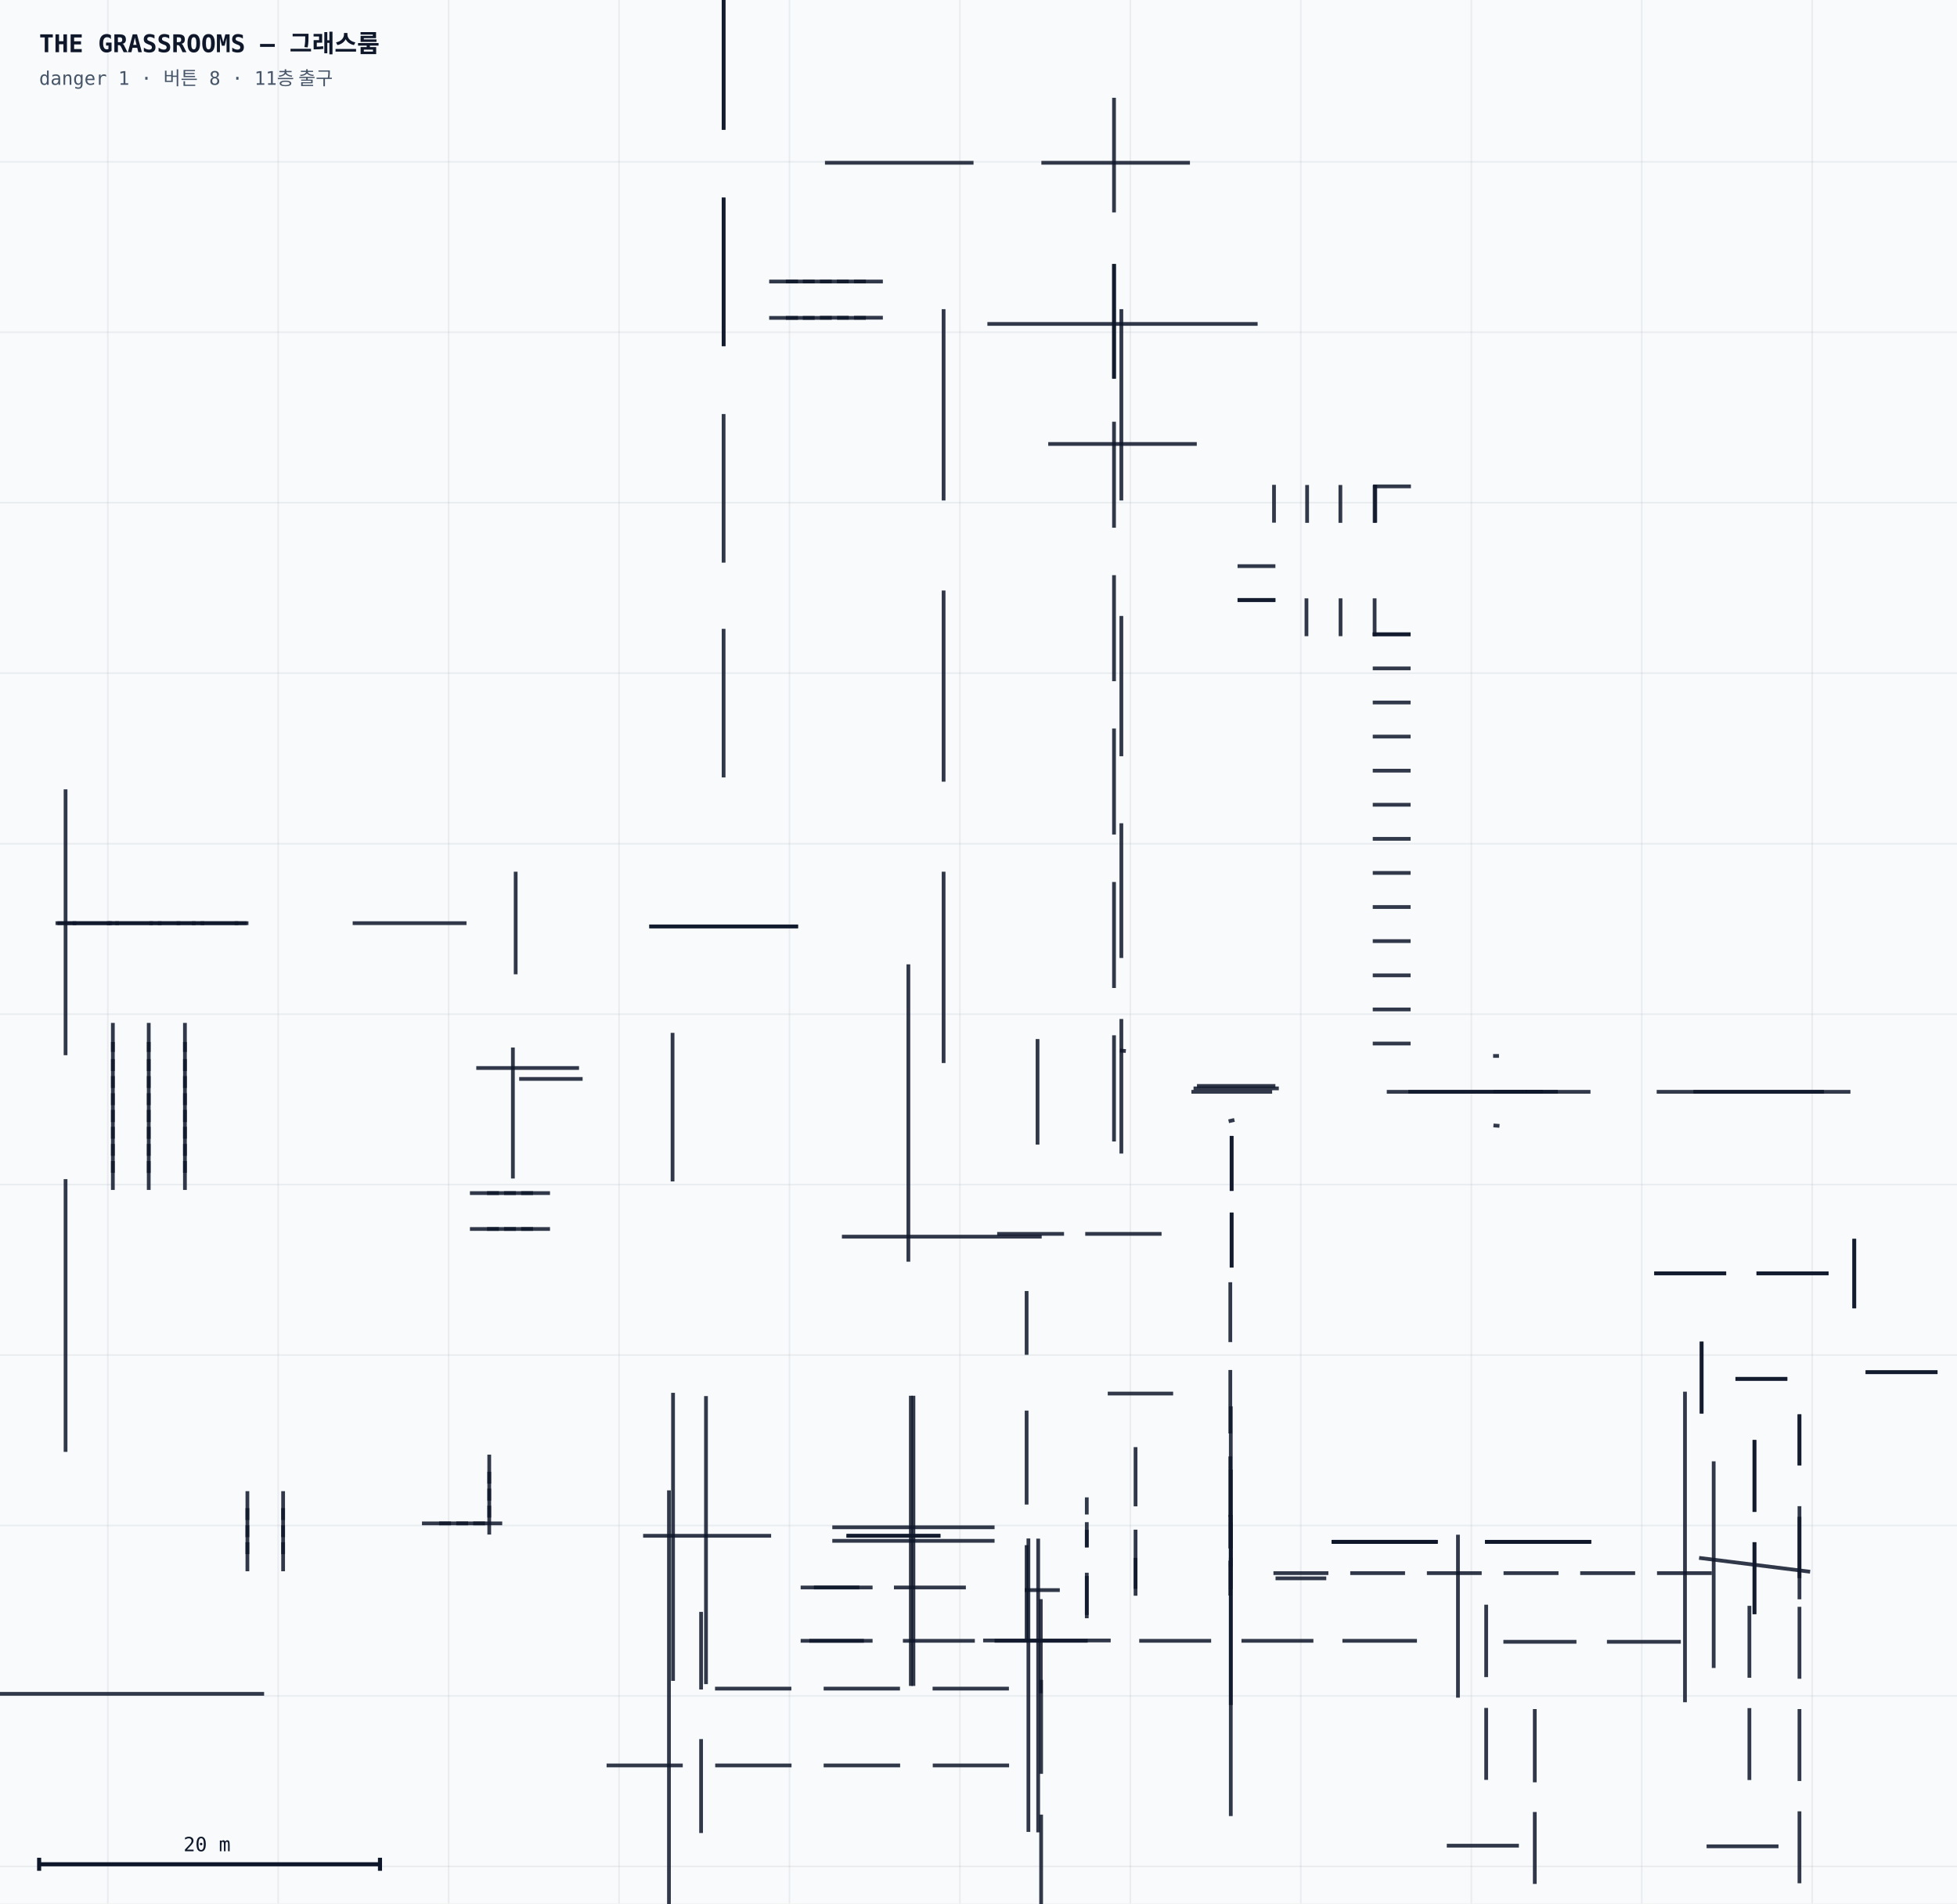
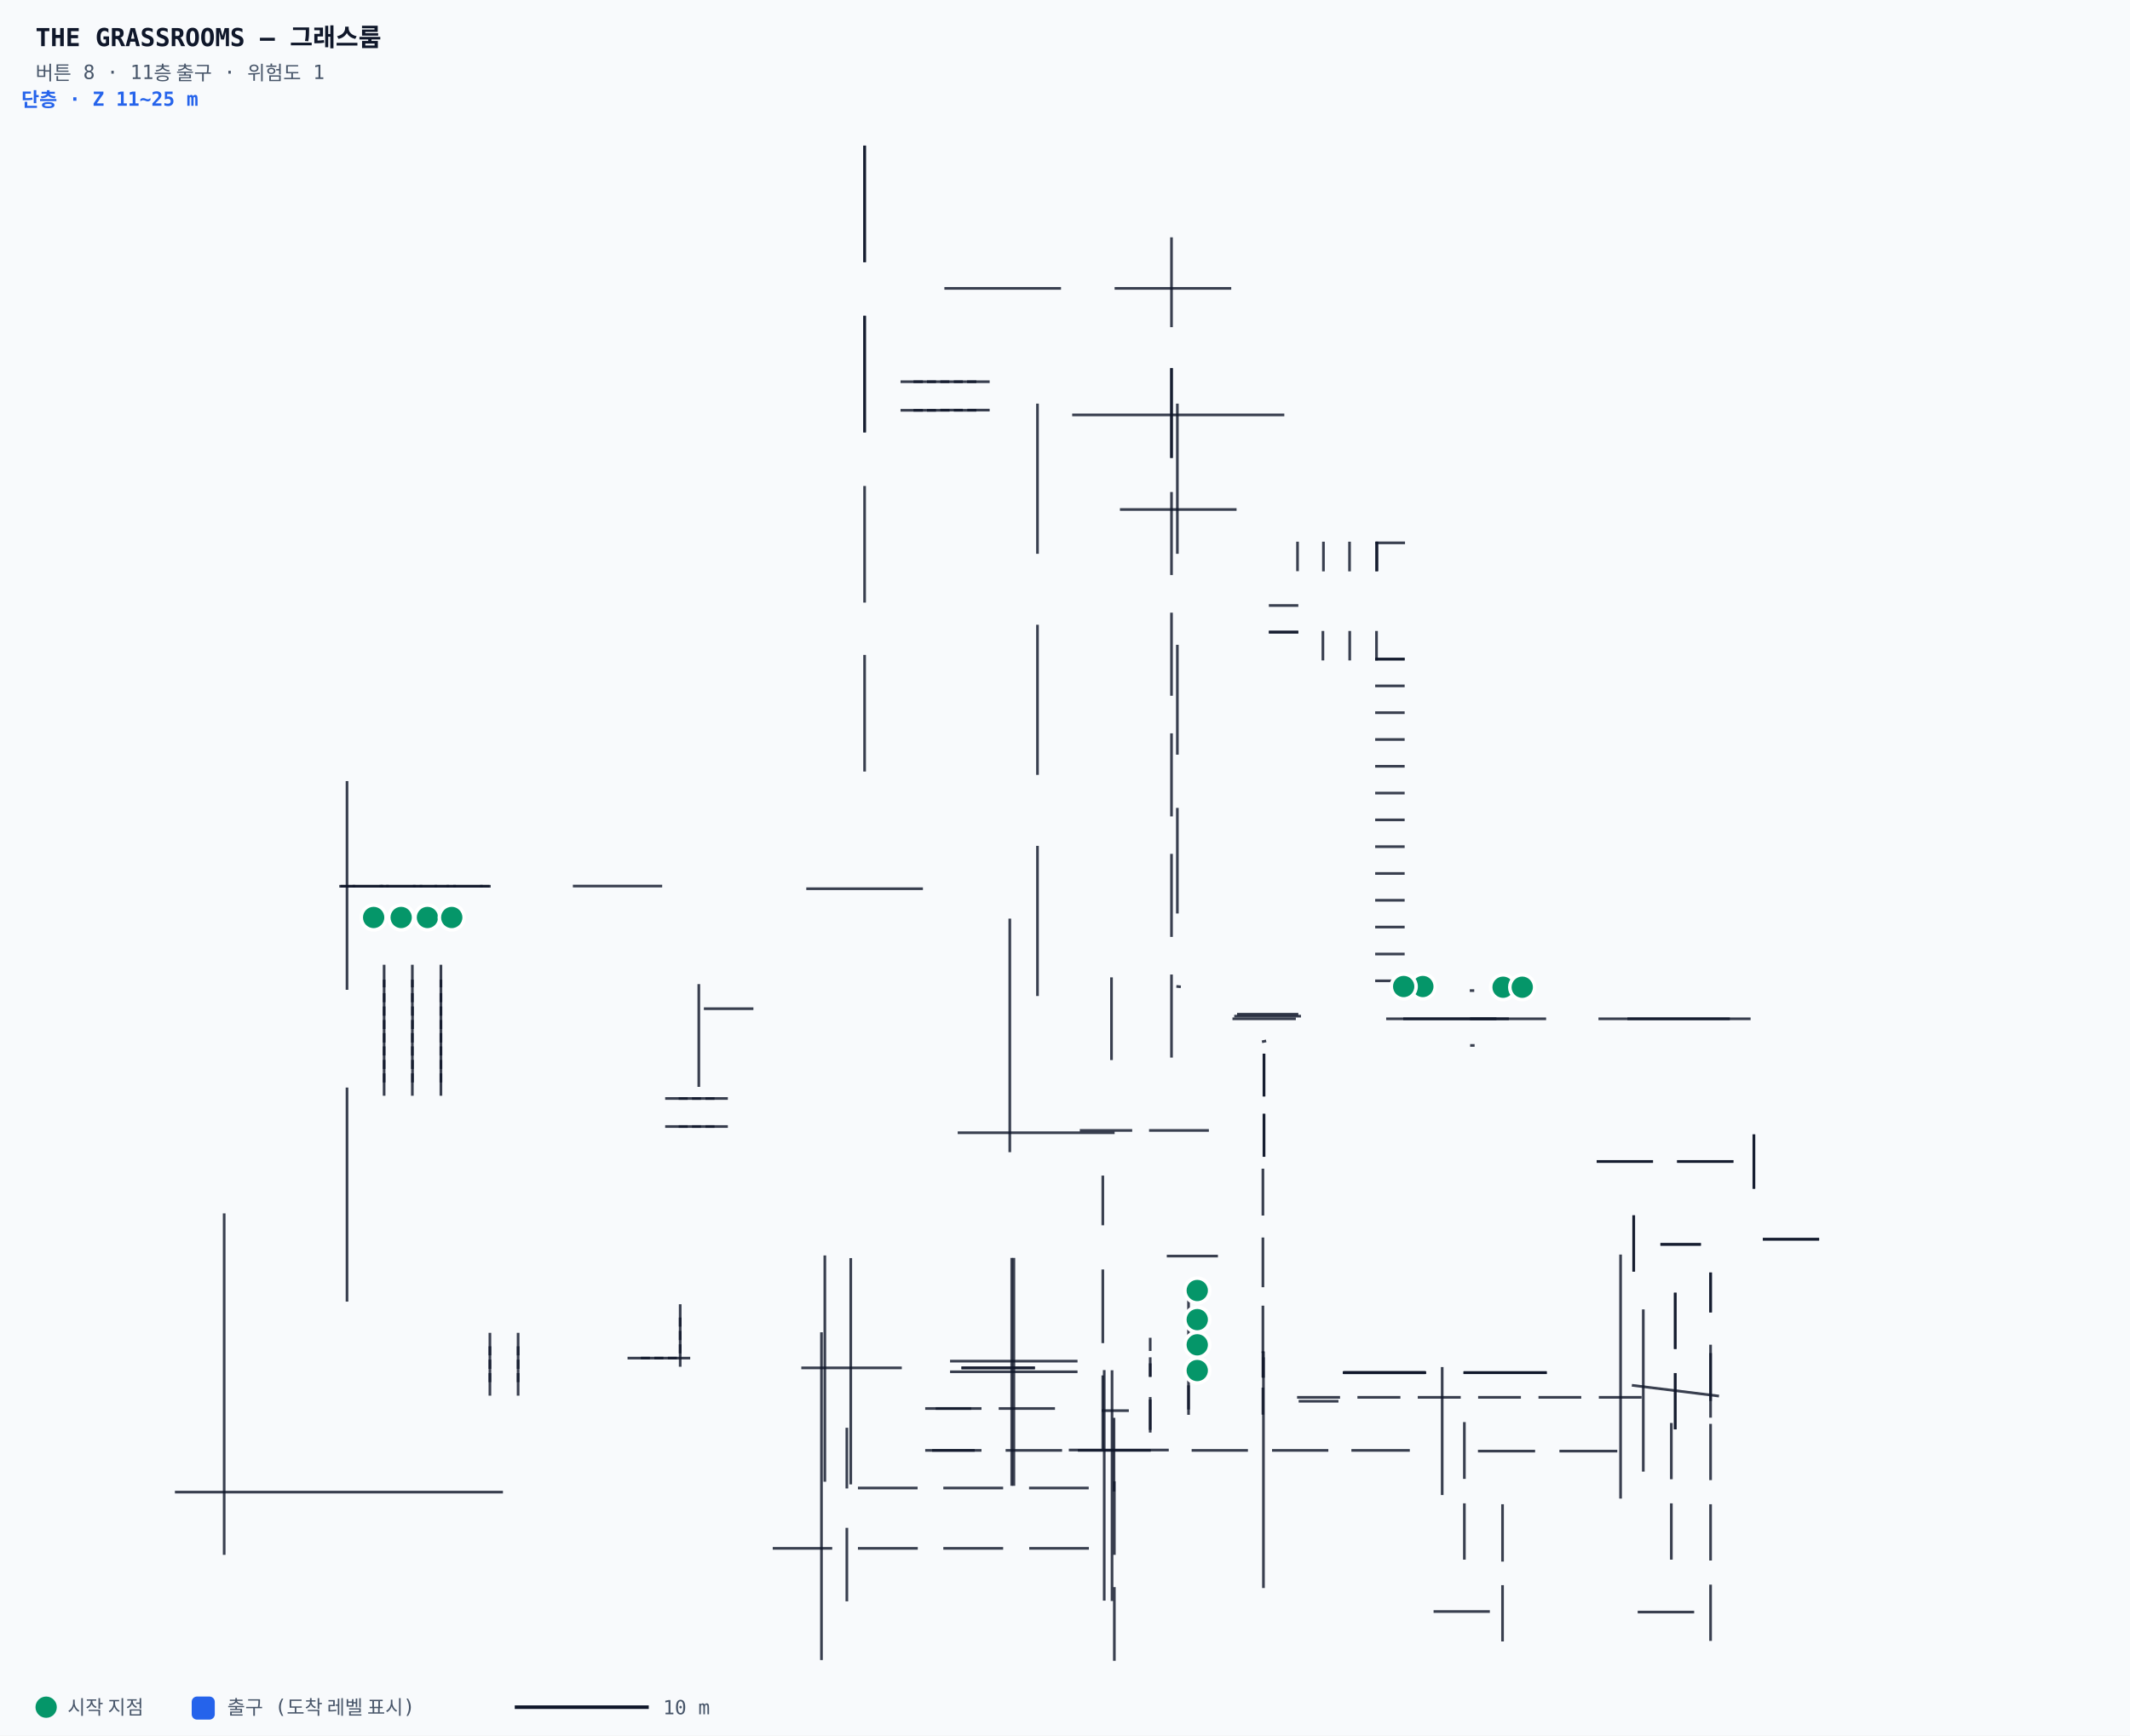
- <svg xmlns="http://www.w3.org/2000/svg" viewBox="0 0 1200 1167">
-   <rect x="0" y="0" width="1200" height="1167" fill="#F8FAFC" />
-   <line x1="-38.4" y1="0.0" x2="-38.4" y2="1167.0" stroke="#0F172A" stroke-opacity=".055" />
-   <line x1="66.1" y1="0.0" x2="66.1" y2="1167.0" stroke="#0F172A" stroke-opacity=".055" />
-   <line x1="170.6" y1="0.0" x2="170.6" y2="1167.0" stroke="#0F172A" stroke-opacity=".055" />
-   <line x1="275.1" y1="0.0" x2="275.1" y2="1167.0" stroke="#0F172A" stroke-opacity=".055" />
-   <line x1="379.6" y1="0.0" x2="379.6" y2="1167.0" stroke="#0F172A" stroke-opacity=".055" />
-   <line x1="484.1" y1="0.0" x2="484.1" y2="1167.0" stroke="#0F172A" stroke-opacity=".055" />
-   <line x1="588.6" y1="0.0" x2="588.6" y2="1167.0" stroke="#0F172A" stroke-opacity=".055" />
-   <line x1="693.1" y1="0.0" x2="693.1" y2="1167.0" stroke="#0F172A" stroke-opacity=".055" />
-   <line x1="797.6" y1="0.0" x2="797.6" y2="1167.0" stroke="#0F172A" stroke-opacity=".055" />
-   <line x1="902.2" y1="0.0" x2="902.2" y2="1167.0" stroke="#0F172A" stroke-opacity=".055" />
-   <line x1="1006.7" y1="0.0" x2="1006.7" y2="1167.0" stroke="#0F172A" stroke-opacity=".055" />
-   <line x1="1111.2" y1="0.0" x2="1111.2" y2="1167.0" stroke="#0F172A" stroke-opacity=".055" />
-   <line x1="0.0" y1="1248.8" x2="1200.0" y2="1248.8" stroke="#0F172A" stroke-opacity=".055" />
-   <line x1="0.0" y1="1144.3" x2="1200.0" y2="1144.3" stroke="#0F172A" stroke-opacity=".055" />
-   <line x1="0.0" y1="1039.8" x2="1200.0" y2="1039.8" stroke="#0F172A" stroke-opacity=".055" />
-   <line x1="0.0" y1="935.3" x2="1200.0" y2="935.3" stroke="#0F172A" stroke-opacity=".055" />
-   <line x1="0.0" y1="830.8" x2="1200.0" y2="830.8" stroke="#0F172A" stroke-opacity=".055" />
-   <line x1="0.0" y1="726.3" x2="1200.0" y2="726.3" stroke="#0F172A" stroke-opacity=".055" />
-   <line x1="0.0" y1="621.8" x2="1200.0" y2="621.8" stroke="#0F172A" stroke-opacity=".055" />
-   <line x1="0.0" y1="517.3" x2="1200.0" y2="517.3" stroke="#0F172A" stroke-opacity=".055" />
-   <line x1="0.0" y1="412.7" x2="1200.0" y2="412.7" stroke="#0F172A" stroke-opacity=".055" />
-   <line x1="0.0" y1="308.2" x2="1200.0" y2="308.2" stroke="#0F172A" stroke-opacity=".055" />
-   <line x1="0.0" y1="203.7" x2="1200.0" y2="203.7" stroke="#0F172A" stroke-opacity=".055" />
-   <line x1="0.0" y1="99.2" x2="1200.0" y2="99.2" stroke="#0F172A" stroke-opacity=".055" />
-   <g stroke="#0F172A" stroke-opacity=".85" stroke-width="2.30" stroke-linecap="square">
-     <line x1="289.3" y1="731.5" x2="304.8" y2="731.5" />
-     <line x1="320.7" y1="731.5" x2="336.1" y2="731.5" />
-     <line x1="289.3" y1="753.5" x2="304.8" y2="753.5" />
-     <line x1="299.8" y1="753.5" x2="315.2" y2="753.5" />
-     <line x1="310.2" y1="753.5" x2="325.7" y2="753.5" />
-     <line x1="320.7" y1="753.5" x2="336.1" y2="753.5" />
-     <line x1="173.6" y1="915.4" x2="173.6" y2="930.8" />
-     <line x1="173.6" y1="925.8" x2="173.6" y2="941.3" />
-     <line x1="173.6" y1="936.3" x2="173.6" y2="951.7" />
-     <line x1="173.6" y1="946.7" x2="173.6" y2="962.2" />
-     <line x1="151.7" y1="915.4" x2="151.7" y2="930.8" />
-     <line x1="151.7" y1="925.8" x2="151.7" y2="941.3" />
-     <line x1="151.7" y1="936.3" x2="151.7" y2="951.7" />
-     <line x1="151.7" y1="946.7" x2="151.7" y2="962.2" />
-     <line x1="91.2" y1="718.0" x2="91.2" y2="702.5" />
-     <line x1="91.2" y1="676.4" x2="91.2" y2="660.9" />
-     <line x1="519.3" y1="194.8" x2="503.9" y2="194.8" />
-     <line x1="300.0" y1="913.8" x2="300.0" y2="929.3" />
-     <line x1="300.0" y1="924.3" x2="300.0" y2="939.7" />
-     <line x1="300.0" y1="893.0" x2="300.0" y2="908.5" />
-     <line x1="300.0" y1="903.5" x2="300.0" y2="918.9" />
-     <line x1="280.9" y1="934.0" x2="296.3" y2="934.0" />
-     <line x1="291.3" y1="934.0" x2="306.8" y2="934.0" />
-     <line x1="259.9" y1="934.0" x2="275.4" y2="934.0" />
-     <line x1="270.4" y1="934.0" x2="285.9" y2="934.0" />
-     <line x1="113.4" y1="728.4" x2="113.4" y2="713.0" />
-     <line x1="113.4" y1="717.9" x2="113.4" y2="702.5" />
-     <line x1="113.4" y1="707.5" x2="113.4" y2="692.0" />
-     <line x1="113.4" y1="697.0" x2="113.4" y2="681.6" />
-     <line x1="69.2" y1="728.4" x2="69.2" y2="713.0" />
-     <line x1="69.2" y1="717.9" x2="69.2" y2="702.5" />
-     <line x1="69.2" y1="707.5" x2="69.2" y2="692.0" />
-     <line x1="69.2" y1="697.0" x2="69.2" y2="681.6" />
-     <line x1="91.2" y1="728.4" x2="91.2" y2="713.0" />
-     <line x1="113.4" y1="686.8" x2="113.4" y2="671.4" />
-     <line x1="91.2" y1="707.5" x2="91.2" y2="692.0" />
-     <line x1="91.2" y1="697.1" x2="91.2" y2="681.6" />
-     <line x1="113.4" y1="676.4" x2="113.4" y2="660.9" />
-     <line x1="113.4" y1="665.9" x2="113.4" y2="650.5" />
-     <line x1="113.4" y1="655.5" x2="113.4" y2="640.0" />
-     <line x1="69.2" y1="686.8" x2="69.2" y2="671.4" />
-     <line x1="69.2" y1="676.4" x2="69.2" y2="660.9" />
-     <line x1="69.2" y1="665.9" x2="69.2" y2="650.5" />
-     <line x1="69.2" y1="655.5" x2="69.2" y2="640.0" />
-     <line x1="91.2" y1="686.8" x2="91.2" y2="671.4" />
-     <line x1="91.2" y1="665.9" x2="91.2" y2="650.5" />
-     <line x1="91.2" y1="655.5" x2="91.2" y2="640.0" />
-     <line x1="113.4" y1="643.8" x2="113.4" y2="628.3" />
-     <line x1="69.2" y1="643.8" x2="69.2" y2="628.3" />
-     <line x1="91.2" y1="643.8" x2="91.2" y2="628.3" />
-     <line x1="529.8" y1="172.6" x2="514.3" y2="172.6" />
-     <line x1="519.3" y1="172.6" x2="503.9" y2="172.6" />
-     <line x1="508.9" y1="172.6" x2="493.4" y2="172.6" />
-     <line x1="498.4" y1="172.6" x2="483.0" y2="172.6" />
-     <line x1="529.8" y1="194.9" x2="514.4" y2="194.9" />
-     <line x1="508.9" y1="194.9" x2="493.4" y2="194.9" />
-     <line x1="498.4" y1="194.9" x2="483.0" y2="194.9" />
-     <line x1="488.2" y1="172.6" x2="472.8" y2="172.6" />
-     <line x1="488.2" y1="194.9" x2="472.8" y2="194.9" />
-     <line x1="540.2" y1="194.8" x2="524.8" y2="194.8" />
-     <line x1="540.2" y1="172.6" x2="524.8" y2="172.6" />
-     <line x1="299.8" y1="731.5" x2="315.2" y2="731.5" />
-     <line x1="310.2" y1="731.5" x2="325.7" y2="731.5" />
-     <line x1="863.8" y1="388.9" x2="842.9" y2="388.9" />
-     <line x1="863.8" y1="388.9" x2="842.9" y2="388.9" />
-     <line x1="863.8" y1="409.8" x2="842.9" y2="409.8" />
-     <line x1="863.8" y1="430.7" x2="842.9" y2="430.7" />
-     <line x1="863.8" y1="451.6" x2="842.9" y2="451.6" />
-     <line x1="863.8" y1="472.5" x2="842.9" y2="472.5" />
-     <line x1="863.8" y1="493.4" x2="842.9" y2="493.4" />
-     <line x1="863.8" y1="514.3" x2="842.9" y2="514.3" />
-     <line x1="863.8" y1="535.2" x2="842.9" y2="535.2" />
-     <line x1="863.8" y1="556.1" x2="842.9" y2="556.1" />
-     <line x1="863.8" y1="577.0" x2="842.9" y2="577.0" />
-     <line x1="863.8" y1="598.0" x2="842.9" y2="598.0" />
-     <line x1="863.8" y1="618.9" x2="842.9" y2="618.9" />
-     <line x1="863.8" y1="639.8" x2="842.9" y2="639.8" />
-     <line x1="842.9" y1="388.9" x2="842.9" y2="368.0" />
-     <line x1="822.0" y1="388.9" x2="822.0" y2="368.0" />
-     <line x1="801.1" y1="388.9" x2="801.1" y2="368.0" />
-     <line x1="760.0" y1="368.0" x2="780.9" y2="368.0" />
-     <line x1="760.0" y1="347.1" x2="780.9" y2="347.1" />
-     <line x1="843.3" y1="319.3" x2="843.3" y2="298.4" />
-     <line x1="842.9" y1="319.4" x2="842.9" y2="298.5" />
-     <line x1="821.9" y1="319.4" x2="821.9" y2="298.5" />
-     <line x1="801.5" y1="319.4" x2="801.5" y2="298.5" />
-     <line x1="781.2" y1="298.4" x2="781.2" y2="319.3" />
-     <line x1="864.0" y1="298.2" x2="843.1" y2="298.2" />
-     <line x1="760.0" y1="367.8" x2="780.9" y2="367.8" />
-     <line x1="573.0" y1="1035.3" x2="617.5" y2="1035.3" />
-     <line x1="506.2" y1="1082.4" x2="550.8" y2="1082.4" />
-     <line x1="554.8" y1="1006.0" x2="596.6" y2="1006.0" />
-     <line x1="911.7" y1="945.3" x2="974.5" y2="945.3" />
-     <line x1="817.7" y1="945.3" x2="880.4" y2="945.3" />
-     <line x1="817.7" y1="945.3" x2="880.4" y2="945.3" />
-     <line x1="818.3" y1="945.3" x2="879.8" y2="945.3" />
-     <line x1="818.3" y1="945.3" x2="879.8" y2="945.3" />
-     <line x1="683.1" y1="604.6" x2="683.1" y2="541.9" />
-     <line x1="683.1" y1="510.5" x2="683.1" y2="447.8" />
-     <line x1="683.1" y1="416.5" x2="683.1" y2="353.8" />
-     <line x1="683.1" y1="322.4" x2="683.1" y2="259.7" />
-     <line x1="683.1" y1="231.0" x2="683.1" y2="163.0" />
-     <line x1="728.5" y1="99.8" x2="639.7" y2="99.8" />
-     <line x1="595.8" y1="99.8" x2="507.0" y2="99.8" />
-     <line x1="443.7" y1="122.3" x2="443.7" y2="211.1" />
-     <line x1="443.7" y1="255.0" x2="443.7" y2="343.8" />
-     <line x1="443.7" y1="386.7" x2="443.7" y2="475.5" />
-     <line x1="443.7" y1="-10.5" x2="443.7" y2="78.4" />
-     <line x1="488.2" y1="568.0" x2="399.3" y2="568.0" />
-     <line x1="488.2" y1="568.0" x2="399.3" y2="568.0" />
-     <line x1="1033.2" y1="1042.5" x2="1033.2" y2="854.4" />
-     <line x1="412.4" y1="723.2" x2="412.4" y2="634.4" />
-     <line x1="549.3" y1="973.3" x2="591.1" y2="973.3" />
-     <line x1="492.1" y1="1006.0" x2="533.9" y2="1006.0" />
-     <line x1="293.2" y1="654.8" x2="353.9" y2="654.8" />
-     <line x1="911.7" y1="945.3" x2="974.5" y2="945.3" />
-     <line x1="817.7" y1="945.3" x2="880.4" y2="945.3" />
-     <line x1="818.3" y1="945.3" x2="879.8" y2="945.3" />
-     <line x1="316.2" y1="535.6" x2="316.2" y2="596.2" />
-     <line x1="284.9" y1="566.0" x2="217.4" y2="566.0" />
-     <line x1="40.2" y1="485.1" x2="40.2" y2="645.8" />
-     <line x1="40.2" y1="724.1" x2="40.2" y2="889.0" />
-     <line x1="-92.8" y1="1038.5" x2="160.8" y2="1038.5" />
-     <line x1="410.2" y1="1168.5" x2="410.2" y2="914.9" />
-     <line x1="666.4" y1="927.4" x2="666.4" y2="919.2" />
-     <line x1="629.5" y1="974.9" x2="648.7" y2="974.9" />
-     <line x1="754.7" y1="1044.2" x2="754.7" y2="902.2" />
-     <line x1="754.4" y1="928.9" x2="754.4" y2="894.1" />
-     <line x1="754.4" y1="877.7" x2="754.4" y2="841.1" />
-     <line x1="754.4" y1="821.7" x2="754.4" y2="787.3" />
-     <line x1="1050.8" y1="897.1" x2="1050.8" y2="1021.5" />
-     <line x1="894.0" y1="942.1" x2="894.0" y2="1039.7" />
-     <line x1="1043.0" y1="955.3" x2="1108.8" y2="963.5" />
-     <line x1="520.2" y1="941.6" x2="575.5" y2="941.6" />
-     <line x1="1075.8" y1="988.5" x2="1075.8" y2="946.7" />
-     <line x1="1075.8" y1="925.8" x2="1075.8" y2="884.0" />
-     <line x1="1094.8" y1="845.4" x2="1065.3" y2="845.4" />
-     <line x1="770.0" y1="198.6" x2="606.6" y2="198.6" />
-     <line x1="1103.4" y1="979.4" x2="1103.4" y2="931.1" />
-     <line x1="1103.4" y1="897.3" x2="1103.4" y2="868.3" />
-     <line x1="1186.9" y1="841.3" x2="1145.1" y2="841.3" />
-     <line x1="1043.4" y1="865.5" x2="1043.4" y2="823.7" />
-     <line x1="1015.5" y1="780.7" x2="1057.3" y2="780.7" />
-     <line x1="1078.2" y1="780.7" x2="1120.1" y2="780.7" />
-     <line x1="395.5" y1="941.6" x2="471.7" y2="941.6" />
-     <line x1="1137.0" y1="760.7" x2="1137.0" y2="801.0" />
-     <line x1="557.0" y1="772.4" x2="557.0" y2="592.4" />
-     <line x1="492.1" y1="973.3" x2="533.9" y2="973.3" />
-     <line x1="500.2" y1="973.3" x2="525.8" y2="973.3" />
-     <line x1="497.4" y1="1006.0" x2="528.6" y2="1006.0" />
-     <line x1="636.2" y1="700.6" x2="636.2" y2="638.2" />
-     <line x1="687.6" y1="625.9" x2="687.6" y2="706.1" />
-     <line x1="944.9" y1="669.4" x2="851.5" y2="669.4" />
-     <line x1="683.1" y1="231.0" x2="683.1" y2="163.0" />
-     <line x1="443.7" y1="122.3" x2="443.7" y2="211.1" />
-     <line x1="429.9" y1="1034.7" x2="429.9" y2="989.4" />
-     <line x1="443.7" y1="-10.5" x2="443.7" y2="78.4" />
-     <line x1="683.1" y1="129.1" x2="683.1" y2="61.1" />
-     <line x1="954.1" y1="669.4" x2="936.7" y2="669.4" />
-     <line x1="-55.6" y1="1086.4" x2="-55.6" y2="822.2" />
-     <line x1="429.9" y1="1122.7" x2="429.9" y2="1067.4" />
-     <line x1="558.5" y1="1032.5" x2="558.5" y2="856.9" />
-     <line x1="935.3" y1="669.4" x2="916.8" y2="669.4" />
-     <line x1="1133.5" y1="669.4" x2="1039.5" y2="669.4" />
-     <line x1="974.1" y1="669.4" x2="864.7" y2="669.4" />
-     <line x1="780.9" y1="665.8" x2="735.1" y2="665.8" />
-     <line x1="754.7" y1="973.2" x2="754.7" y2="956.1" />
-     <line x1="778.9" y1="669.4" x2="731.7" y2="669.4" />
-     <line x1="783.0" y1="667.3" x2="733.0" y2="667.3" />
-     <line x1="373.1" y1="1082.4" x2="417.5" y2="1082.4" />
-     <line x1="560.1" y1="1032.5" x2="560.1" y2="856.9" />
-     <line x1="629.5" y1="1003.9" x2="629.5" y2="948.5" />
-     <line x1="629.5" y1="921.3" x2="629.5" y2="866.0" />
-     <line x1="629.5" y1="829.5" x2="629.5" y2="792.7" />
-     <line x1="520.2" y1="941.6" x2="575.5" y2="941.6" />
-     <line x1="608.7" y1="944.7" x2="511.5" y2="944.7" />
-     <line x1="608.7" y1="936.4" x2="511.5" y2="936.4" />
-     <line x1="412.7" y1="1029.4" x2="412.7" y2="855.1" />
-     <line x1="432.9" y1="1031.4" x2="432.9" y2="857.1" />
-     <line x1="314.5" y1="721.4" x2="314.5" y2="643.4" />
-     <line x1="506.2" y1="1035.3" x2="550.7" y2="1035.3" />
-     <line x1="638.4" y1="1086.4" x2="638.4" y2="1031.1" />
-     <line x1="638.4" y1="1169.0" x2="638.4" y2="1113.7" />
-     <line x1="696.3" y1="973.0" x2="696.3" y2="939.0" />
-     <line x1="696.3" y1="922.4" x2="696.3" y2="888.4" />
-     <line x1="680.4" y1="854.4" x2="718.2" y2="854.4" />
-     <line x1="696.3" y1="977.2" x2="696.3" y2="956.3" />
-     <line x1="611.0" y1="1006.0" x2="665.8" y2="1006.0" />
-     <line x1="699.7" y1="1006.0" x2="741.5" y2="1006.0" />
-     <line x1="762.4" y1="1006.0" x2="804.2" y2="1006.0" />
-     <line x1="824.3" y1="1006.0" x2="867.7" y2="1006.0" />
-     <line x1="439.6" y1="1035.3" x2="484.1" y2="1035.3" />
-     <line x1="911.3" y1="985.0" x2="911.3" y2="1027.1" />
-     <line x1="911.3" y1="1048.3" x2="911.3" y2="1090.1" />
-     <line x1="888.3" y1="1131.6" x2="930.2" y2="1131.6" />
-     <line x1="941.1" y1="1153.9" x2="941.1" y2="1112.1" />
-     <line x1="941.1" y1="1091.6" x2="941.1" y2="1049.0" />
-     <line x1="923.0" y1="1006.6" x2="965.5" y2="1006.6" />
-     <line x1="986.5" y1="1006.6" x2="1029.5" y2="1006.6" />
-     <line x1="1072.7" y1="985.7" x2="1072.7" y2="1027.5" />
-     <line x1="1072.7" y1="1048.4" x2="1072.7" y2="1090.2" />
-     <line x1="1047.6" y1="1132.0" x2="1089.4" y2="1132.0" />
-     <line x1="573.1" y1="1082.4" x2="617.6" y2="1082.4" />
-     <line x1="1103.4" y1="1153.5" x2="1103.4" y2="1111.7" />
-     <line x1="1103.4" y1="1090.8" x2="1103.4" y2="1049.0" />
-     <line x1="1103.4" y1="1028.1" x2="1103.4" y2="986.3" />
-     <line x1="1103.4" y1="966.4" x2="1103.4" y2="924.6" />
-     <line x1="1103.4" y1="897.3" x2="1103.4" y2="868.3" />
-     <line x1="1075.8" y1="988.5" x2="1075.8" y2="946.7" />
-     <line x1="1075.8" y1="925.8" x2="1075.8" y2="884.0" />
-     <line x1="1094.8" y1="845.4" x2="1065.3" y2="845.4" />
-     <line x1="1043.4" y1="865.5" x2="1043.4" y2="823.7" />
-     <line x1="1015.5" y1="780.7" x2="1057.3" y2="780.7" />
-     <line x1="1078.2" y1="780.7" x2="1120.1" y2="780.7" />
-     <line x1="1137.0" y1="760.7" x2="1137.0" y2="801.0" />
-     <line x1="1186.9" y1="841.3" x2="1145.1" y2="841.3" />
-     <line x1="638.2" y1="981.6" x2="638.2" y2="1037.0" />
-     <line x1="1017.2" y1="964.5" x2="1048.5" y2="964.5" />
-     <line x1="970.1" y1="964.5" x2="1001.5" y2="964.5" />
-     <line x1="923.1" y1="964.5" x2="954.5" y2="964.5" />
-     <line x1="876.1" y1="964.5" x2="907.4" y2="964.5" />
-     <line x1="829.1" y1="964.5" x2="860.4" y2="964.5" />
-     <line x1="782.0" y1="964.5" x2="813.4" y2="964.5" />
-     <line x1="439.7" y1="1082.4" x2="484.2" y2="1082.4" />
-     <line x1="812.1" y1="967.7" x2="783.3" y2="967.7" />
-     <line x1="754.4" y1="977.1" x2="754.4" y2="958.0" />
-     <line x1="754.4" y1="948.2" x2="754.4" y2="929.9" />
-     <line x1="604.0" y1="1005.8" x2="679.9" y2="1005.8" />
-     <line x1="666.4" y1="991.0" x2="666.4" y2="967.4" />
-     <line x1="666.4" y1="989.0" x2="666.4" y2="965.4" />
-     <line x1="755.2" y1="776.0" x2="755.2" y2="744.6" />
-     <line x1="755.2" y1="729.0" x2="755.2" y2="697.6" />
-     <line x1="666.4" y1="947.6" x2="666.4" y2="939.1" />
-     <line x1="666.4" y1="947.5" x2="666.4" y2="934.4" />
-     <line x1="755.2" y1="776.0" x2="755.2" y2="744.6" />
-     <line x1="755.2" y1="729.0" x2="755.2" y2="697.6" />
-     <line x1="754.7" y1="1112.3" x2="754.7" y2="934.4" />
-     <line x1="612.6" y1="756.5" x2="651.3" y2="756.5" />
-     <line x1="666.6" y1="756.5" x2="711.1" y2="756.5" />
-     <line x1="754.7" y1="948.3" x2="754.7" y2="929.9" />
-     <line x1="517.4" y1="758.2" x2="637.6" y2="758.2" />
-     <line x1="578.6" y1="535.6" x2="578.6" y2="650.6" />
-     <line x1="578.6" y1="190.7" x2="578.6" y2="305.7" />
-     <line x1="754.7" y1="959.5" x2="754.7" y2="863.4" />
-     <line x1="1117.3" y1="669.4" x2="1017.0" y2="669.4" />
-     <line x1="578.6" y1="363.2" x2="578.6" y2="478.1" />
-     <line x1="732.7" y1="272.2" x2="643.9" y2="272.2" />
-     <line x1="687.6" y1="190.7" x2="687.6" y2="305.7" />
-     <line x1="687.6" y1="378.8" x2="687.6" y2="462.5" />
-     <line x1="687.6" y1="505.9" x2="687.6" y2="586.2" />
-     <line x1="636.6" y1="1122.3" x2="636.6" y2="944.5" />
-     <line x1="630.6" y1="1122.0" x2="630.6" y2="944.4" />
-     <line x1="683.1" y1="698.7" x2="683.1" y2="635.9" />
-     <line x1="911.7" y1="945.3" x2="974.5" y2="945.3" />
-     <line x1="145.0" y1="566.0" x2="124.1" y2="566.0" />
-     <line x1="118.8" y1="566.0" x2="97.9" y2="566.0" />
-     <line x1="150.2" y1="566.0" x2="145.0" y2="566.0" />
-     <line x1="151.2" y1="566.0" x2="109.4" y2="566.0" />
-     <line x1="109.4" y1="566.0" x2="67.6" y2="566.0" />
-     <line x1="67.6" y1="566.0" x2="36.3" y2="566.0" />
-     <line x1="92.7" y1="566.0" x2="71.8" y2="566.0" />
-     <line x1="66.6" y1="566.0" x2="45.7" y2="566.0" />
-     <line x1="124.1" y1="566.0" x2="118.8" y2="566.0" />
-     <line x1="97.9" y1="566.0" x2="92.7" y2="566.0" />
-     <line x1="71.8" y1="566.0" x2="66.6" y2="566.0" />
-     <line x1="45.7" y1="566.0" x2="35.2" y2="566.0" />
-     <line x1="319.5" y1="661.5" x2="356.1" y2="661.5" />
-     <line x1="916.9" y1="690.1" x2="918.3" y2="690.2" />
-     <line x1="754.5" y1="687.2" x2="755.8" y2="686.9" />
-     <line x1="687.9" y1="644.2" x2="689.2" y2="644.3" />
-     <line x1="916.7" y1="647.4" x2="918.0" y2="647.4" />
+ <svg xmlns="http://www.w3.org/2000/svg" viewBox="0 0 1200 978">
+   <style>
+ .ti{font-family:Orbitron,monospace;font-size:14px;font-weight:700;fill:#0F172A}
+ .su{font-family:monospace;font-size:11px;fill:#475569}
+ .fl{font-family:Orbitron,monospace;font-size:11px;font-weight:700;fill:#2563EB}
+ .mk{font-family:Rajdhani,sans-serif;font-size:11px;font-weight:700;fill:#0F172A}
+ </style>
+   <rect x="0" y="0" width="1200" height="978" fill="#F8FAFC" />
+   <text x="20" y="26" class="ti">THE GRASSROOMS — 그래스룸</text>
+   <text x="20" y="45" class="su">버튼 8 · 11층 출구 · 위험도 1</text>
+   <text x="12.0" y="60" class="fl">단층 · Z 11~25 m</text>
+   <g stroke="#0F172A" stroke-opacity=".82" stroke-width="1.51" stroke-linecap="square">
+     <line x1="375.5" y1="619.0" x2="386.7" y2="619.0" />
+     <line x1="398.2" y1="619.0" x2="409.3" y2="619.0" />
+     <line x1="375.5" y1="634.8" x2="386.7" y2="634.8" />
+     <line x1="383.1" y1="634.8" x2="394.2" y2="634.8" />
+     <line x1="390.6" y1="634.8" x2="401.8" y2="634.8" />
+     <line x1="398.2" y1="634.8" x2="409.3" y2="634.8" />
+     <line x1="291.9" y1="751.8" x2="291.9" y2="763.0" />
+     <line x1="291.9" y1="759.4" x2="291.9" y2="770.6" />
+     <line x1="291.9" y1="766.9" x2="291.9" y2="778.1" />
+     <line x1="291.9" y1="774.5" x2="291.9" y2="785.7" />
+     <line x1="276.0" y1="751.8" x2="276.0" y2="763.0" />
+     <line x1="276.0" y1="759.4" x2="276.0" y2="770.6" />
+     <line x1="276.0" y1="766.9" x2="276.0" y2="778.1" />
+     <line x1="276.0" y1="774.5" x2="276.0" y2="785.7" />
+     <line x1="232.4" y1="609.2" x2="232.4" y2="598.0" />
+     <line x1="232.4" y1="579.1" x2="232.4" y2="567.9" />
+     <line x1="541.7" y1="231.1" x2="530.5" y2="231.1" />
+     <line x1="383.2" y1="750.7" x2="383.2" y2="761.9" />
+     <line x1="383.2" y1="758.3" x2="383.2" y2="769.4" />
+     <line x1="383.2" y1="735.7" x2="383.2" y2="746.8" />
+     <line x1="383.2" y1="743.2" x2="383.2" y2="754.4" />
+     <line x1="369.4" y1="765.3" x2="380.6" y2="765.3" />
+     <line x1="377.0" y1="765.3" x2="388.1" y2="765.3" />
+     <line x1="354.3" y1="765.3" x2="365.4" y2="765.3" />
+     <line x1="361.8" y1="765.3" x2="373.0" y2="765.3" />
+     <line x1="248.4" y1="616.7" x2="248.4" y2="605.6" />
+     <line x1="248.4" y1="609.2" x2="248.4" y2="598.0" />
+     <line x1="248.4" y1="601.6" x2="248.4" y2="590.4" />
+     <line x1="248.4" y1="594.0" x2="248.4" y2="582.9" />
+     <line x1="216.4" y1="616.7" x2="216.4" y2="605.6" />
+     <line x1="216.4" y1="609.2" x2="216.4" y2="598.0" />
+     <line x1="216.4" y1="601.6" x2="216.4" y2="590.4" />
+     <line x1="216.4" y1="594.0" x2="216.4" y2="582.9" />
+     <line x1="232.3" y1="616.7" x2="232.3" y2="605.6" />
+     <line x1="248.4" y1="586.7" x2="248.4" y2="575.5" />
+     <line x1="232.3" y1="601.6" x2="232.3" y2="590.4" />
+     <line x1="232.3" y1="594.1" x2="232.3" y2="582.9" />
+     <line x1="248.4" y1="579.1" x2="248.4" y2="567.9" />
+     <line x1="248.4" y1="571.6" x2="248.4" y2="560.4" />
+     <line x1="248.4" y1="564.0" x2="248.4" y2="552.8" />
+     <line x1="216.4" y1="586.7" x2="216.4" y2="575.5" />
+     <line x1="216.4" y1="579.1" x2="216.4" y2="567.9" />
+     <line x1="216.4" y1="571.6" x2="216.4" y2="560.4" />
+     <line x1="216.4" y1="564.0" x2="216.4" y2="552.8" />
+     <line x1="232.3" y1="586.7" x2="232.3" y2="575.5" />
+     <line x1="232.3" y1="571.6" x2="232.3" y2="560.4" />
+     <line x1="232.3" y1="564.0" x2="232.3" y2="552.8" />
+     <line x1="248.4" y1="555.6" x2="248.4" y2="544.4" />
+     <line x1="216.4" y1="555.6" x2="216.4" y2="544.4" />
+     <line x1="232.3" y1="555.6" x2="232.3" y2="544.4" />
+     <line x1="549.3" y1="215.1" x2="538.1" y2="215.1" />
+     <line x1="541.7" y1="215.1" x2="530.5" y2="215.1" />
+     <line x1="534.1" y1="215.1" x2="523.0" y2="215.1" />
+     <line x1="526.6" y1="215.1" x2="515.4" y2="215.1" />
+     <line x1="549.3" y1="231.2" x2="538.1" y2="231.2" />
+     <line x1="534.2" y1="231.2" x2="523.0" y2="231.2" />
+     <line x1="526.6" y1="231.2" x2="515.4" y2="231.2" />
+     <line x1="519.2" y1="215.1" x2="508.1" y2="215.1" />
+     <line x1="519.2" y1="231.2" x2="508.1" y2="231.2" />
+     <line x1="556.8" y1="231.1" x2="545.7" y2="231.1" />
+     <line x1="556.8" y1="215.1" x2="545.6" y2="215.1" />
+     <line x1="383.1" y1="619.0" x2="394.2" y2="619.0" />
+     <line x1="390.6" y1="619.0" x2="401.8" y2="619.0" />
+     <line x1="790.6" y1="371.4" x2="775.5" y2="371.4" />
+     <line x1="790.6" y1="371.4" x2="775.5" y2="371.4" />
+     <line x1="790.6" y1="386.5" x2="775.5" y2="386.5" />
+     <line x1="790.6" y1="401.6" x2="775.5" y2="401.6" />
+     <line x1="790.6" y1="416.7" x2="775.5" y2="416.7" />
+     <line x1="790.6" y1="431.8" x2="775.5" y2="431.8" />
+     <line x1="790.6" y1="446.9" x2="775.5" y2="446.9" />
+     <line x1="790.6" y1="462.0" x2="775.5" y2="462.0" />
+     <line x1="790.6" y1="477.1" x2="775.5" y2="477.1" />
+     <line x1="790.6" y1="492.2" x2="775.5" y2="492.2" />
+     <line x1="790.6" y1="507.3" x2="775.5" y2="507.3" />
+     <line x1="790.6" y1="522.4" x2="775.5" y2="522.4" />
+     <line x1="790.6" y1="537.6" x2="775.5" y2="537.6" />
+     <line x1="790.6" y1="552.7" x2="775.5" y2="552.7" />
+     <line x1="775.5" y1="371.4" x2="775.5" y2="356.3" />
+     <line x1="760.4" y1="371.4" x2="760.4" y2="356.3" />
+     <line x1="745.3" y1="371.4" x2="745.3" y2="356.3" />
+     <line x1="715.6" y1="356.3" x2="730.7" y2="356.3" />
+     <line x1="715.6" y1="341.2" x2="730.7" y2="341.2" />
+     <line x1="775.8" y1="321.1" x2="775.8" y2="306.0" />
+     <line x1="775.5" y1="321.2" x2="775.5" y2="306.0" />
+     <line x1="760.3" y1="321.2" x2="760.3" y2="306.0" />
+     <line x1="745.6" y1="321.2" x2="745.6" y2="306.0" />
+     <line x1="731.0" y1="306.0" x2="731.0" y2="321.1" />
+     <line x1="790.8" y1="305.9" x2="775.7" y2="305.9" />
+     <line x1="715.6" y1="356.1" x2="730.7" y2="356.1" />
+     <line x1="580.5" y1="838.5" x2="612.6" y2="838.5" />
+     <line x1="532.2" y1="872.5" x2="564.4" y2="872.5" />
+     <line x1="567.3" y1="817.3" x2="597.6" y2="817.3" />
+     <line x1="825.3" y1="773.5" x2="870.6" y2="773.5" />
+     <line x1="757.3" y1="773.5" x2="802.6" y2="773.5" />
+     <line x1="757.3" y1="773.5" x2="802.6" y2="773.5" />
+     <line x1="757.8" y1="773.5" x2="802.2" y2="773.5" />
+     <line x1="757.8" y1="773.5" x2="802.2" y2="773.5" />
+     <line x1="660.0" y1="527.2" x2="660.0" y2="481.9" />
+     <line x1="660.0" y1="459.3" x2="660.0" y2="414.0" />
+     <line x1="660.0" y1="391.3" x2="660.0" y2="346.0" />
+     <line x1="660.0" y1="323.3" x2="660.0" y2="278.0" />
+     <line x1="660.0" y1="257.3" x2="660.0" y2="208.2" />
+     <line x1="692.9" y1="162.5" x2="628.7" y2="162.5" />
+     <line x1="597.0" y1="162.5" x2="532.8" y2="162.5" />
+     <line x1="487.1" y1="178.7" x2="487.1" y2="242.9" />
+     <line x1="487.1" y1="274.6" x2="487.1" y2="338.8" />
+     <line x1="487.1" y1="369.8" x2="487.1" y2="434.0" />
+     <line x1="487.1" y1="82.8" x2="487.1" y2="147.0" />
+     <line x1="519.2" y1="500.8" x2="455.0" y2="500.8" />
+     <line x1="913.0" y1="843.7" x2="913.0" y2="707.7" />
+     <line x1="563.4" y1="793.7" x2="593.6" y2="793.7" />
+     <line x1="522.0" y1="817.3" x2="552.2" y2="817.3" />
+     <line x1="825.3" y1="773.5" x2="870.6" y2="773.5" />
+     <line x1="757.3" y1="773.5" x2="802.6" y2="773.5" />
+     <line x1="757.8" y1="773.5" x2="802.2" y2="773.5" />
+     <line x1="372.3" y1="499.3" x2="323.5" y2="499.3" />
+     <line x1="195.5" y1="440.9" x2="195.5" y2="557.0" />
+     <line x1="195.5" y1="613.6" x2="195.5" y2="732.7" />
+     <line x1="99.3" y1="840.8" x2="282.6" y2="840.8" />
+     <line x1="462.8" y1="934.7" x2="462.8" y2="751.5" />
+     <line x1="648.0" y1="760.5" x2="648.0" y2="754.6" />
+     <line x1="621.4" y1="794.9" x2="635.2" y2="794.9" />
+     <line x1="711.5" y1="761.6" x2="711.5" y2="736.5" />
+     <line x1="711.5" y1="724.6" x2="711.5" y2="698.1" />
+     <line x1="711.5" y1="684.2" x2="711.5" y2="659.3" />
+     <line x1="925.8" y1="738.6" x2="925.8" y2="828.5" />
+     <line x1="812.5" y1="771.1" x2="812.5" y2="841.7" />
+     <line x1="920.1" y1="780.7" x2="967.7" y2="786.6" />
+     <line x1="542.4" y1="770.8" x2="582.3" y2="770.8" />
+     <line x1="943.8" y1="804.7" x2="943.8" y2="774.5" />
+     <line x1="943.8" y1="759.4" x2="943.8" y2="729.2" />
+     <line x1="957.5" y1="701.2" x2="936.2" y2="701.2" />
+     <line x1="722.8" y1="233.8" x2="604.8" y2="233.8" />
+     <line x1="963.7" y1="798.1" x2="963.7" y2="763.2" />
+     <line x1="963.7" y1="738.8" x2="963.7" y2="717.8" />
+     <line x1="1024.1" y1="698.3" x2="993.9" y2="698.3" />
+     <line x1="920.4" y1="715.8" x2="920.4" y2="685.6" />
+     <line x1="900.3" y1="654.5" x2="930.5" y2="654.5" />
+     <line x1="945.6" y1="654.5" x2="975.8" y2="654.5" />
+     <line x1="452.2" y1="770.8" x2="507.3" y2="770.8" />
+     <line x1="988.1" y1="640.0" x2="988.1" y2="669.1" />
+     <line x1="568.9" y1="648.5" x2="568.9" y2="518.4" />
+     <line x1="522.0" y1="793.7" x2="552.2" y2="793.7" />
+     <line x1="527.9" y1="793.7" x2="546.4" y2="793.7" />
+     <line x1="525.9" y1="817.3" x2="548.4" y2="817.3" />
+     <line x1="626.2" y1="596.6" x2="626.2" y2="551.5" />
+     <line x1="849.3" y1="574.1" x2="781.7" y2="574.1" />
+     <line x1="660.0" y1="257.3" x2="660.0" y2="208.2" />
+     <line x1="487.1" y1="178.7" x2="487.1" y2="242.9" />
+     <line x1="477.1" y1="838.0" x2="477.1" y2="805.3" />
+     <line x1="487.1" y1="82.8" x2="487.1" y2="147.0" />
+     <line x1="660.0" y1="183.6" x2="660.0" y2="134.5" />
+     <line x1="126.3" y1="875.4" x2="126.3" y2="684.5" />
+     <line x1="477.1" y1="901.6" x2="477.1" y2="861.7" />
+     <line x1="570.0" y1="836.5" x2="570.0" y2="709.6" />
+     <line x1="842.3" y1="574.1" x2="828.9" y2="574.1" />
+     <line x1="985.5" y1="574.1" x2="917.6" y2="574.1" />
+     <line x1="870.3" y1="574.1" x2="791.3" y2="574.1" />
+     <line x1="730.7" y1="571.5" x2="697.7" y2="571.5" />
+     <line x1="729.3" y1="574.1" x2="695.1" y2="574.1" />
+     <line x1="732.2" y1="572.6" x2="696.1" y2="572.6" />
+     <line x1="436.1" y1="872.5" x2="468.1" y2="872.5" />
+     <line x1="571.2" y1="836.5" x2="571.2" y2="709.6" />
+     <line x1="621.3" y1="815.8" x2="621.3" y2="775.8" />
+     <line x1="621.3" y1="756.1" x2="621.3" y2="716.1" />
+     <line x1="621.3" y1="689.7" x2="621.3" y2="663.2" />
+     <line x1="542.4" y1="770.8" x2="582.3" y2="770.8" />
+     <line x1="606.3" y1="773.0" x2="536.0" y2="773.0" />
+     <line x1="606.3" y1="767.0" x2="536.0" y2="767.0" />
+     <line x1="464.7" y1="834.2" x2="464.7" y2="708.2" />
+     <line x1="479.3" y1="835.7" x2="479.3" y2="709.7" />
+     <line x1="393.7" y1="611.7" x2="393.7" y2="555.3" />
+     <line x1="532.2" y1="838.5" x2="564.4" y2="838.5" />
+     <line x1="627.8" y1="875.4" x2="627.8" y2="835.5" />
+     <line x1="627.8" y1="935.1" x2="627.8" y2="895.1" />
+     <line x1="669.6" y1="793.5" x2="669.6" y2="768.9" />
+     <line x1="669.6" y1="756.9" x2="669.6" y2="732.4" />
+     <line x1="658.1" y1="707.8" x2="685.4" y2="707.8" />
+     <line x1="669.6" y1="796.5" x2="669.6" y2="781.4" />
+     <line x1="608.0" y1="817.3" x2="647.6" y2="817.3" />
+     <line x1="672.1" y1="817.3" x2="702.3" y2="817.3" />
+     <line x1="717.4" y1="817.3" x2="747.6" y2="817.3" />
+     <line x1="762.1" y1="817.3" x2="793.5" y2="817.3" />
+     <line x1="484.1" y1="838.5" x2="516.2" y2="838.5" />
+     <line x1="825.0" y1="802.1" x2="825.0" y2="832.6" />
+     <line x1="825.0" y1="847.9" x2="825.0" y2="878.1" />
+     <line x1="808.4" y1="908.1" x2="838.6" y2="908.1" />
+     <line x1="846.5" y1="924.2" x2="846.5" y2="894.0" />
+     <line x1="846.5" y1="879.2" x2="846.5" y2="848.4" />
+     <line x1="833.4" y1="817.7" x2="864.1" y2="817.7" />
+     <line x1="879.3" y1="817.7" x2="910.4" y2="817.7" />
+     <line x1="941.6" y1="802.6" x2="941.6" y2="832.8" />
+     <line x1="941.6" y1="847.9" x2="941.6" y2="878.1" />
+     <line x1="923.4" y1="908.4" x2="953.7" y2="908.4" />
+     <line x1="580.6" y1="872.5" x2="612.7" y2="872.5" />
+     <line x1="963.7" y1="923.9" x2="963.7" y2="893.7" />
+     <line x1="963.7" y1="878.6" x2="963.7" y2="848.4" />
+     <line x1="963.7" y1="833.3" x2="963.7" y2="803.1" />
+     <line x1="963.7" y1="788.7" x2="963.7" y2="758.5" />
+     <line x1="963.7" y1="738.8" x2="963.7" y2="717.8" />
+     <line x1="943.8" y1="804.7" x2="943.8" y2="774.5" />
+     <line x1="943.8" y1="759.4" x2="943.8" y2="729.2" />
+     <line x1="957.5" y1="701.2" x2="936.2" y2="701.2" />
+     <line x1="920.4" y1="715.8" x2="920.4" y2="685.6" />
+     <line x1="900.3" y1="654.5" x2="930.5" y2="654.5" />
+     <line x1="945.6" y1="654.5" x2="975.8" y2="654.5" />
+     <line x1="988.1" y1="640.0" x2="988.1" y2="669.1" />
+     <line x1="1024.1" y1="698.3" x2="993.9" y2="698.3" />
+     <line x1="627.6" y1="799.7" x2="627.6" y2="839.7" />
+     <line x1="901.5" y1="787.4" x2="924.1" y2="787.4" />
+     <line x1="867.5" y1="787.4" x2="890.1" y2="787.4" />
+     <line x1="833.5" y1="787.4" x2="856.1" y2="787.4" />
+     <line x1="799.5" y1="787.4" x2="822.2" y2="787.4" />
+     <line x1="765.5" y1="787.4" x2="788.2" y2="787.4" />
+     <line x1="731.5" y1="787.4" x2="754.2" y2="787.4" />
+     <line x1="484.1" y1="872.5" x2="516.3" y2="872.5" />
+     <line x1="753.3" y1="789.6" x2="732.4" y2="789.6" />
+     <line x1="711.5" y1="796.4" x2="711.5" y2="782.7" />
+     <line x1="711.5" y1="775.5" x2="711.5" y2="762.3" />
+     <line x1="602.9" y1="817.1" x2="657.7" y2="817.1" />
+     <line x1="648.0" y1="806.5" x2="648.0" y2="789.4" />
+     <line x1="648.0" y1="805.0" x2="648.0" y2="788.0" />
+     <line x1="712.1" y1="651.1" x2="712.1" y2="628.4" />
+     <line x1="712.1" y1="617.1" x2="712.1" y2="594.5" />
+     <line x1="648.0" y1="775.1" x2="648.0" y2="769.0" />
+     <line x1="648.0" y1="775.1" x2="648.0" y2="765.6" />
+     <line x1="712.1" y1="651.1" x2="712.1" y2="628.4" />
+     <line x1="712.1" y1="617.1" x2="712.1" y2="594.5" />
+     <line x1="711.8" y1="894.1" x2="711.8" y2="765.6" />
+     <line x1="609.1" y1="637.0" x2="637.1" y2="637.0" />
+     <line x1="648.1" y1="637.0" x2="680.3" y2="637.0" />
+     <line x1="711.8" y1="775.6" x2="711.8" y2="762.3" />
+     <line x1="540.3" y1="638.3" x2="627.2" y2="638.3" />
+     <line x1="584.5" y1="477.4" x2="584.5" y2="560.5" />
+     <line x1="584.5" y1="228.2" x2="584.5" y2="311.3" />
+     <line x1="973.8" y1="574.1" x2="901.3" y2="574.1" />
+     <line x1="584.5" y1="352.8" x2="584.5" y2="435.9" />
+     <line x1="695.9" y1="287.1" x2="631.7" y2="287.1" />
+     <line x1="663.3" y1="228.2" x2="663.3" y2="311.3" />
+     <line x1="663.3" y1="364.1" x2="663.3" y2="424.5" />
+     <line x1="663.3" y1="456.0" x2="663.3" y2="514.0" />
+     <line x1="626.5" y1="901.4" x2="626.5" y2="772.9" />
+     <line x1="622.1" y1="901.2" x2="622.1" y2="772.8" />
+     <line x1="660.0" y1="595.2" x2="660.0" y2="549.9" />
+     <line x1="825.3" y1="773.5" x2="870.6" y2="773.5" />
+     <line x1="271.2" y1="499.4" x2="256.1" y2="499.4" />
+     <line x1="252.3" y1="499.4" x2="237.2" y2="499.4" />
+     <line x1="275.0" y1="499.4" x2="271.2" y2="499.4" />
+     <line x1="275.7" y1="499.4" x2="245.5" y2="499.4" />
+     <line x1="245.5" y1="499.4" x2="215.3" y2="499.4" />
+     <line x1="215.3" y1="499.4" x2="192.6" y2="499.4" />
+     <line x1="233.4" y1="499.4" x2="218.3" y2="499.4" />
+     <line x1="214.5" y1="499.4" x2="199.4" y2="499.4" />
+     <line x1="256.1" y1="499.4" x2="252.3" y2="499.4" />
+     <line x1="237.2" y1="499.4" x2="233.4" y2="499.4" />
+     <line x1="218.3" y1="499.4" x2="214.5" y2="499.4" />
+     <line x1="199.4" y1="499.4" x2="191.9" y2="499.4" />
+     <line x1="397.3" y1="568.4" x2="423.7" y2="568.4" />
+     <line x1="829.0" y1="589.1" x2="830.0" y2="589.1" />
+     <line x1="711.7" y1="586.9" x2="712.6" y2="586.7" />
+     <line x1="663.5" y1="555.9" x2="664.5" y2="556.0" />
+     <line x1="828.8" y1="558.2" x2="829.8" y2="558.2" />
  </g>
-   <g transform="translate(24,1143)">
-     <line x1="0" y1="0" x2="209.0" y2="0" stroke="#0F172A" stroke-width="2.5" />
-     <line x1="0" y1="-4" x2="0" y2="4" stroke="#0F172A" stroke-width="2.5" />
-     <line x1="209.0" y1="-4" x2="209.0" y2="4" stroke="#0F172A" stroke-width="2.5" />
-     <text x="88.5" y="-8" font-family="monospace" font-size="12" fill="#0F172A">20 m</text>
+   <circle cx="226.0" cy="517.0" r="7" fill="#059669" stroke="#fff" stroke-width="2" />
+   <circle cx="801.6" cy="555.9" r="7" fill="#059669" stroke="#fff" stroke-width="2" />
+   <circle cx="846.8" cy="556.3" r="7" fill="#059669" stroke="#fff" stroke-width="2" />
+   <circle cx="857.6" cy="556.3" r="7" fill="#059669" stroke="#fff" stroke-width="2" />
+   <circle cx="240.8" cy="517.0" r="7" fill="#059669" stroke="#fff" stroke-width="2" />
+   <circle cx="210.5" cy="517.0" r="7" fill="#059669" stroke="#fff" stroke-width="2" />
+   <circle cx="254.5" cy="517.0" r="7" fill="#059669" stroke="#fff" stroke-width="2" />
+   <circle cx="674.5" cy="772.3" r="7" fill="#059669" stroke="#fff" stroke-width="2" />
+   <circle cx="674.5" cy="757.8" r="7" fill="#059669" stroke="#fff" stroke-width="2" />
+   <circle cx="674.5" cy="743.6" r="7" fill="#059669" stroke="#fff" stroke-width="2" />
+   <circle cx="674.5" cy="727.2" r="7" fill="#059669" stroke="#fff" stroke-width="2" />
+   <circle cx="790.8" cy="555.9" r="7" fill="#059669" stroke="#fff" stroke-width="2" />
+   <g transform="translate(20,966)">
+     <circle cx="6" cy="-4" r="6" fill="#059669" />
+     <text x="18" y="0" class="su">시작 지점</text>
+     <rect x="88" y="-10" width="13" height="13" rx="3" fill="#2563EB" />
+     <text x="108" y="0" class="su">출구 (도착 레벨 표시)</text>
+     <line x1="270" y1="-4" x2="345.5" y2="-4" stroke="#0F172A" stroke-width="2" />
+     <text x="353.5" y="0" class="su">10 m</text>
  </g>
-   <text x="24" y="32" font-family="Orbitron,monospace" font-size="15" font-weight="700" fill="#0F172A">THE GRASSROOMS — 그래스룸</text>
-   <text x="24" y="52" font-family="monospace" font-size="11.5" fill="#475569">danger 1 · 버튼 8 · 11층 출구</text>
</svg>
